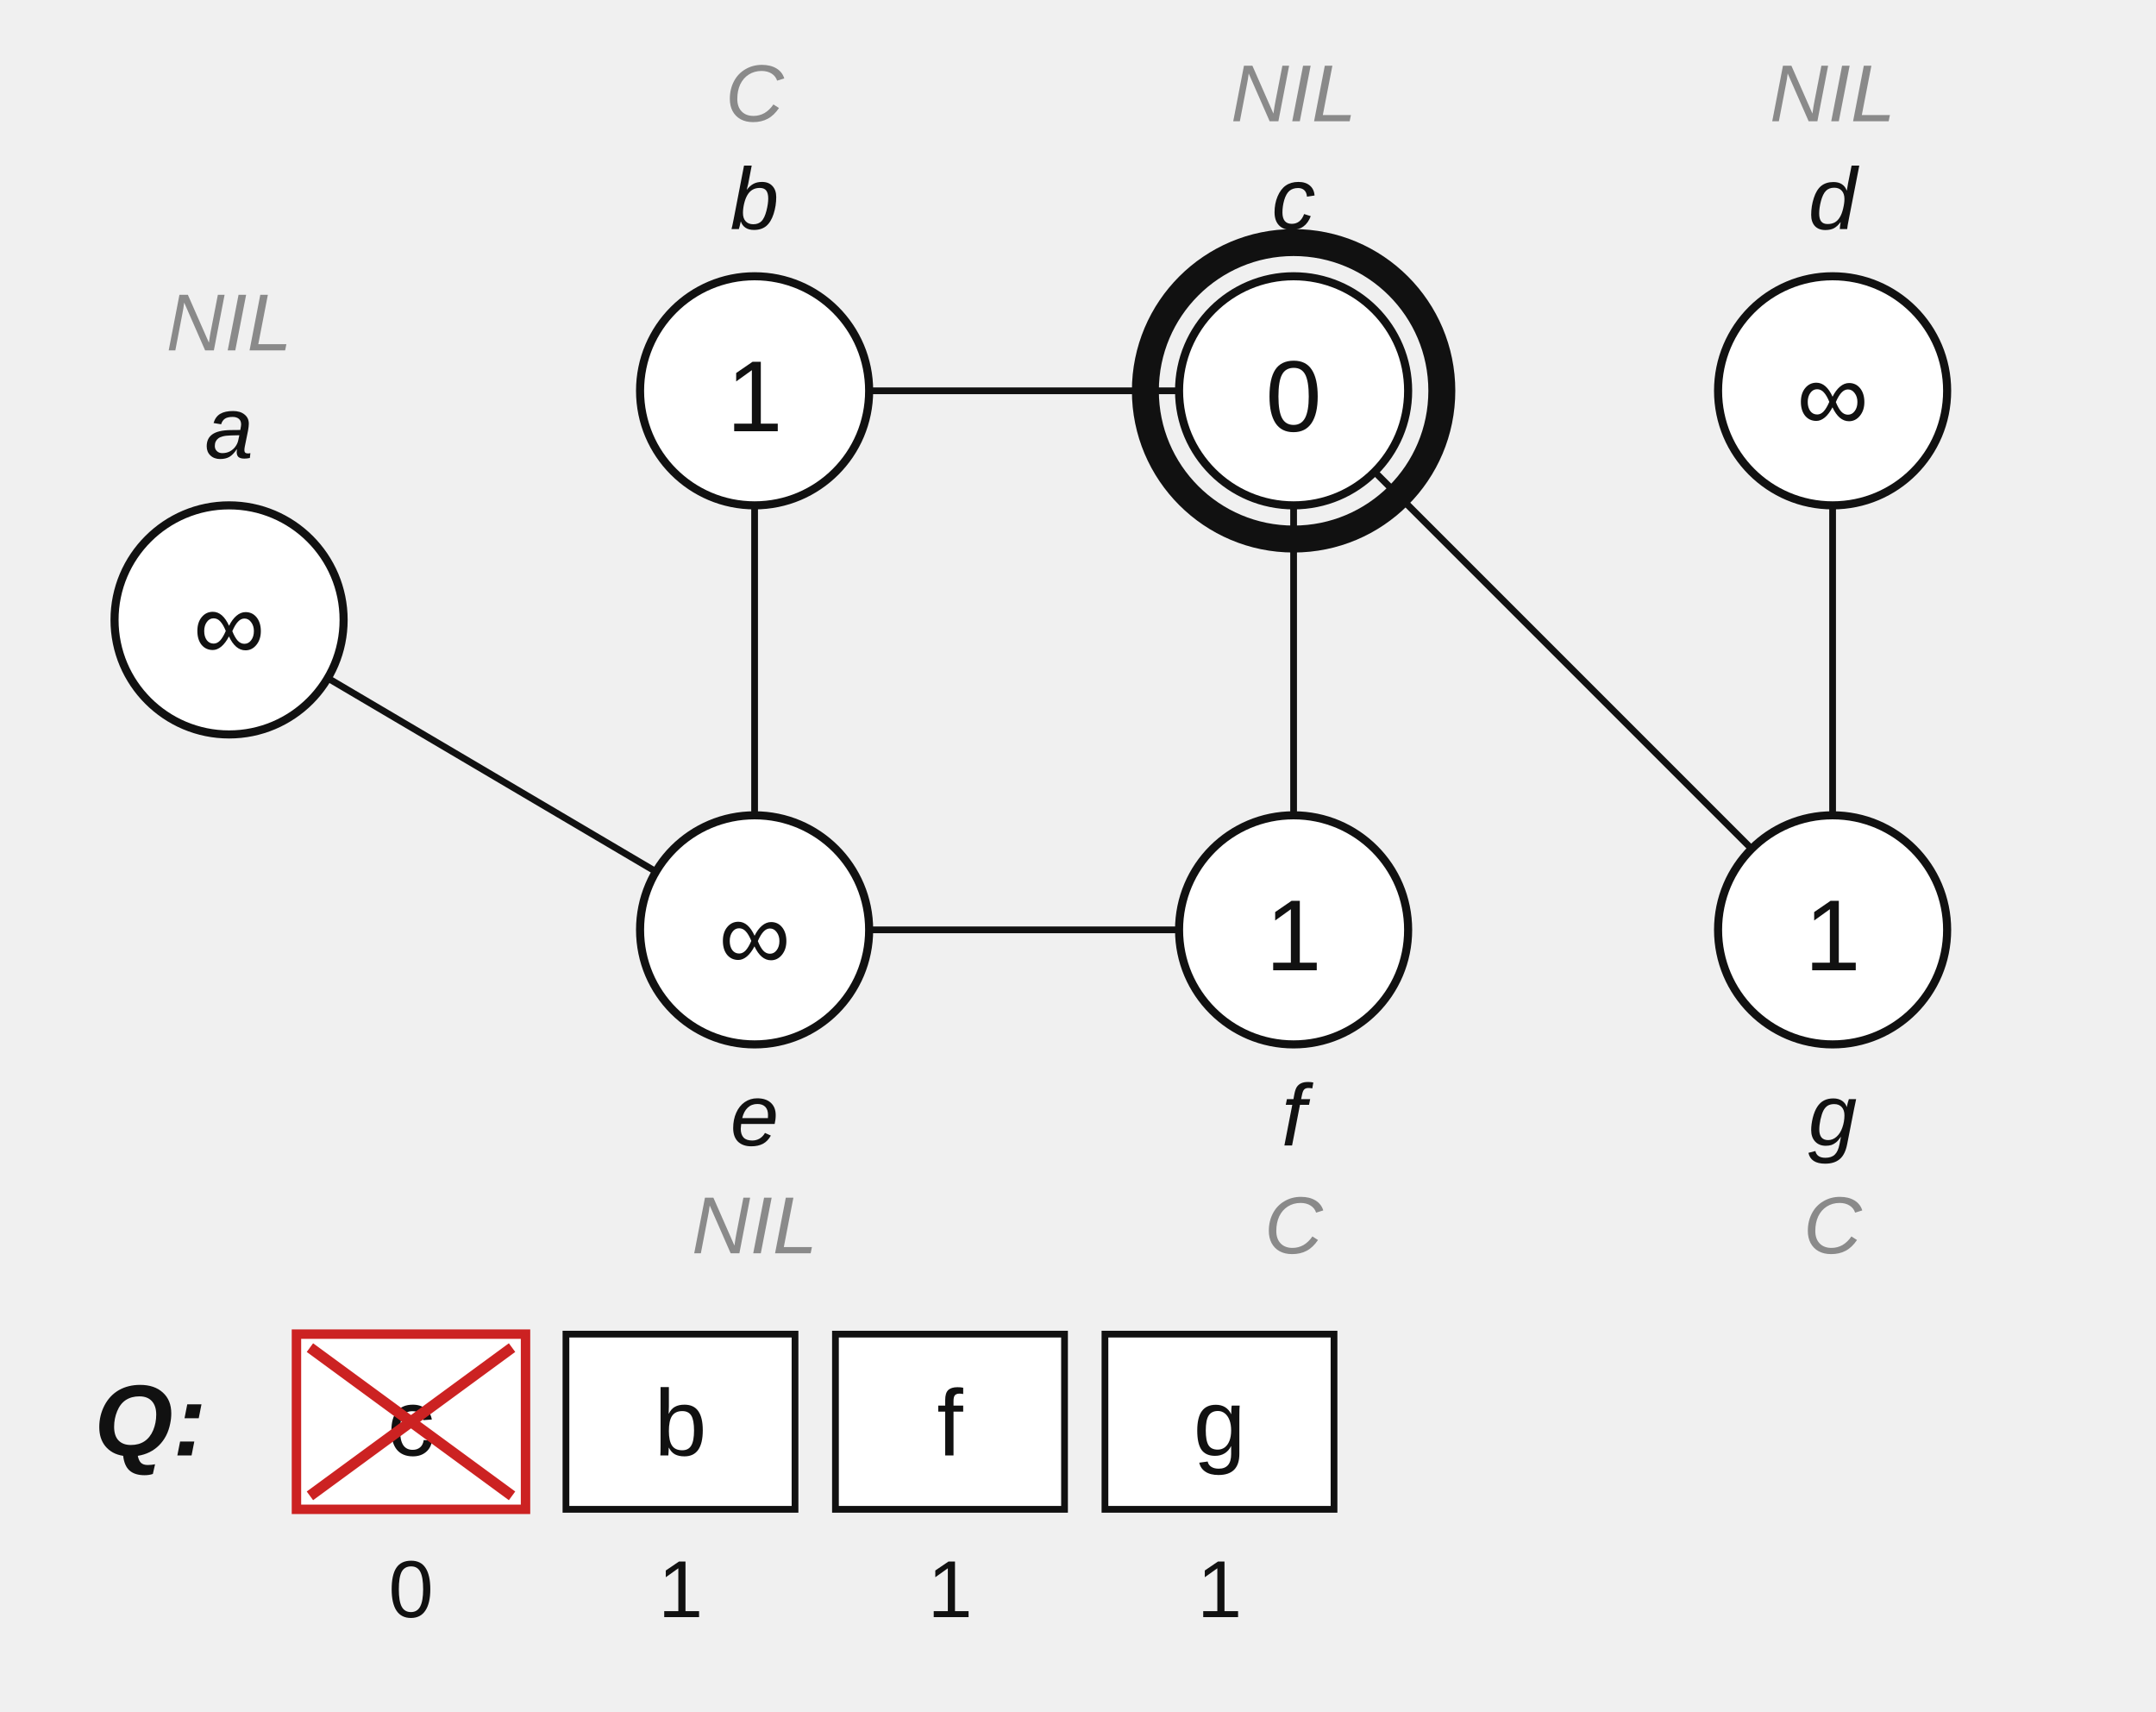
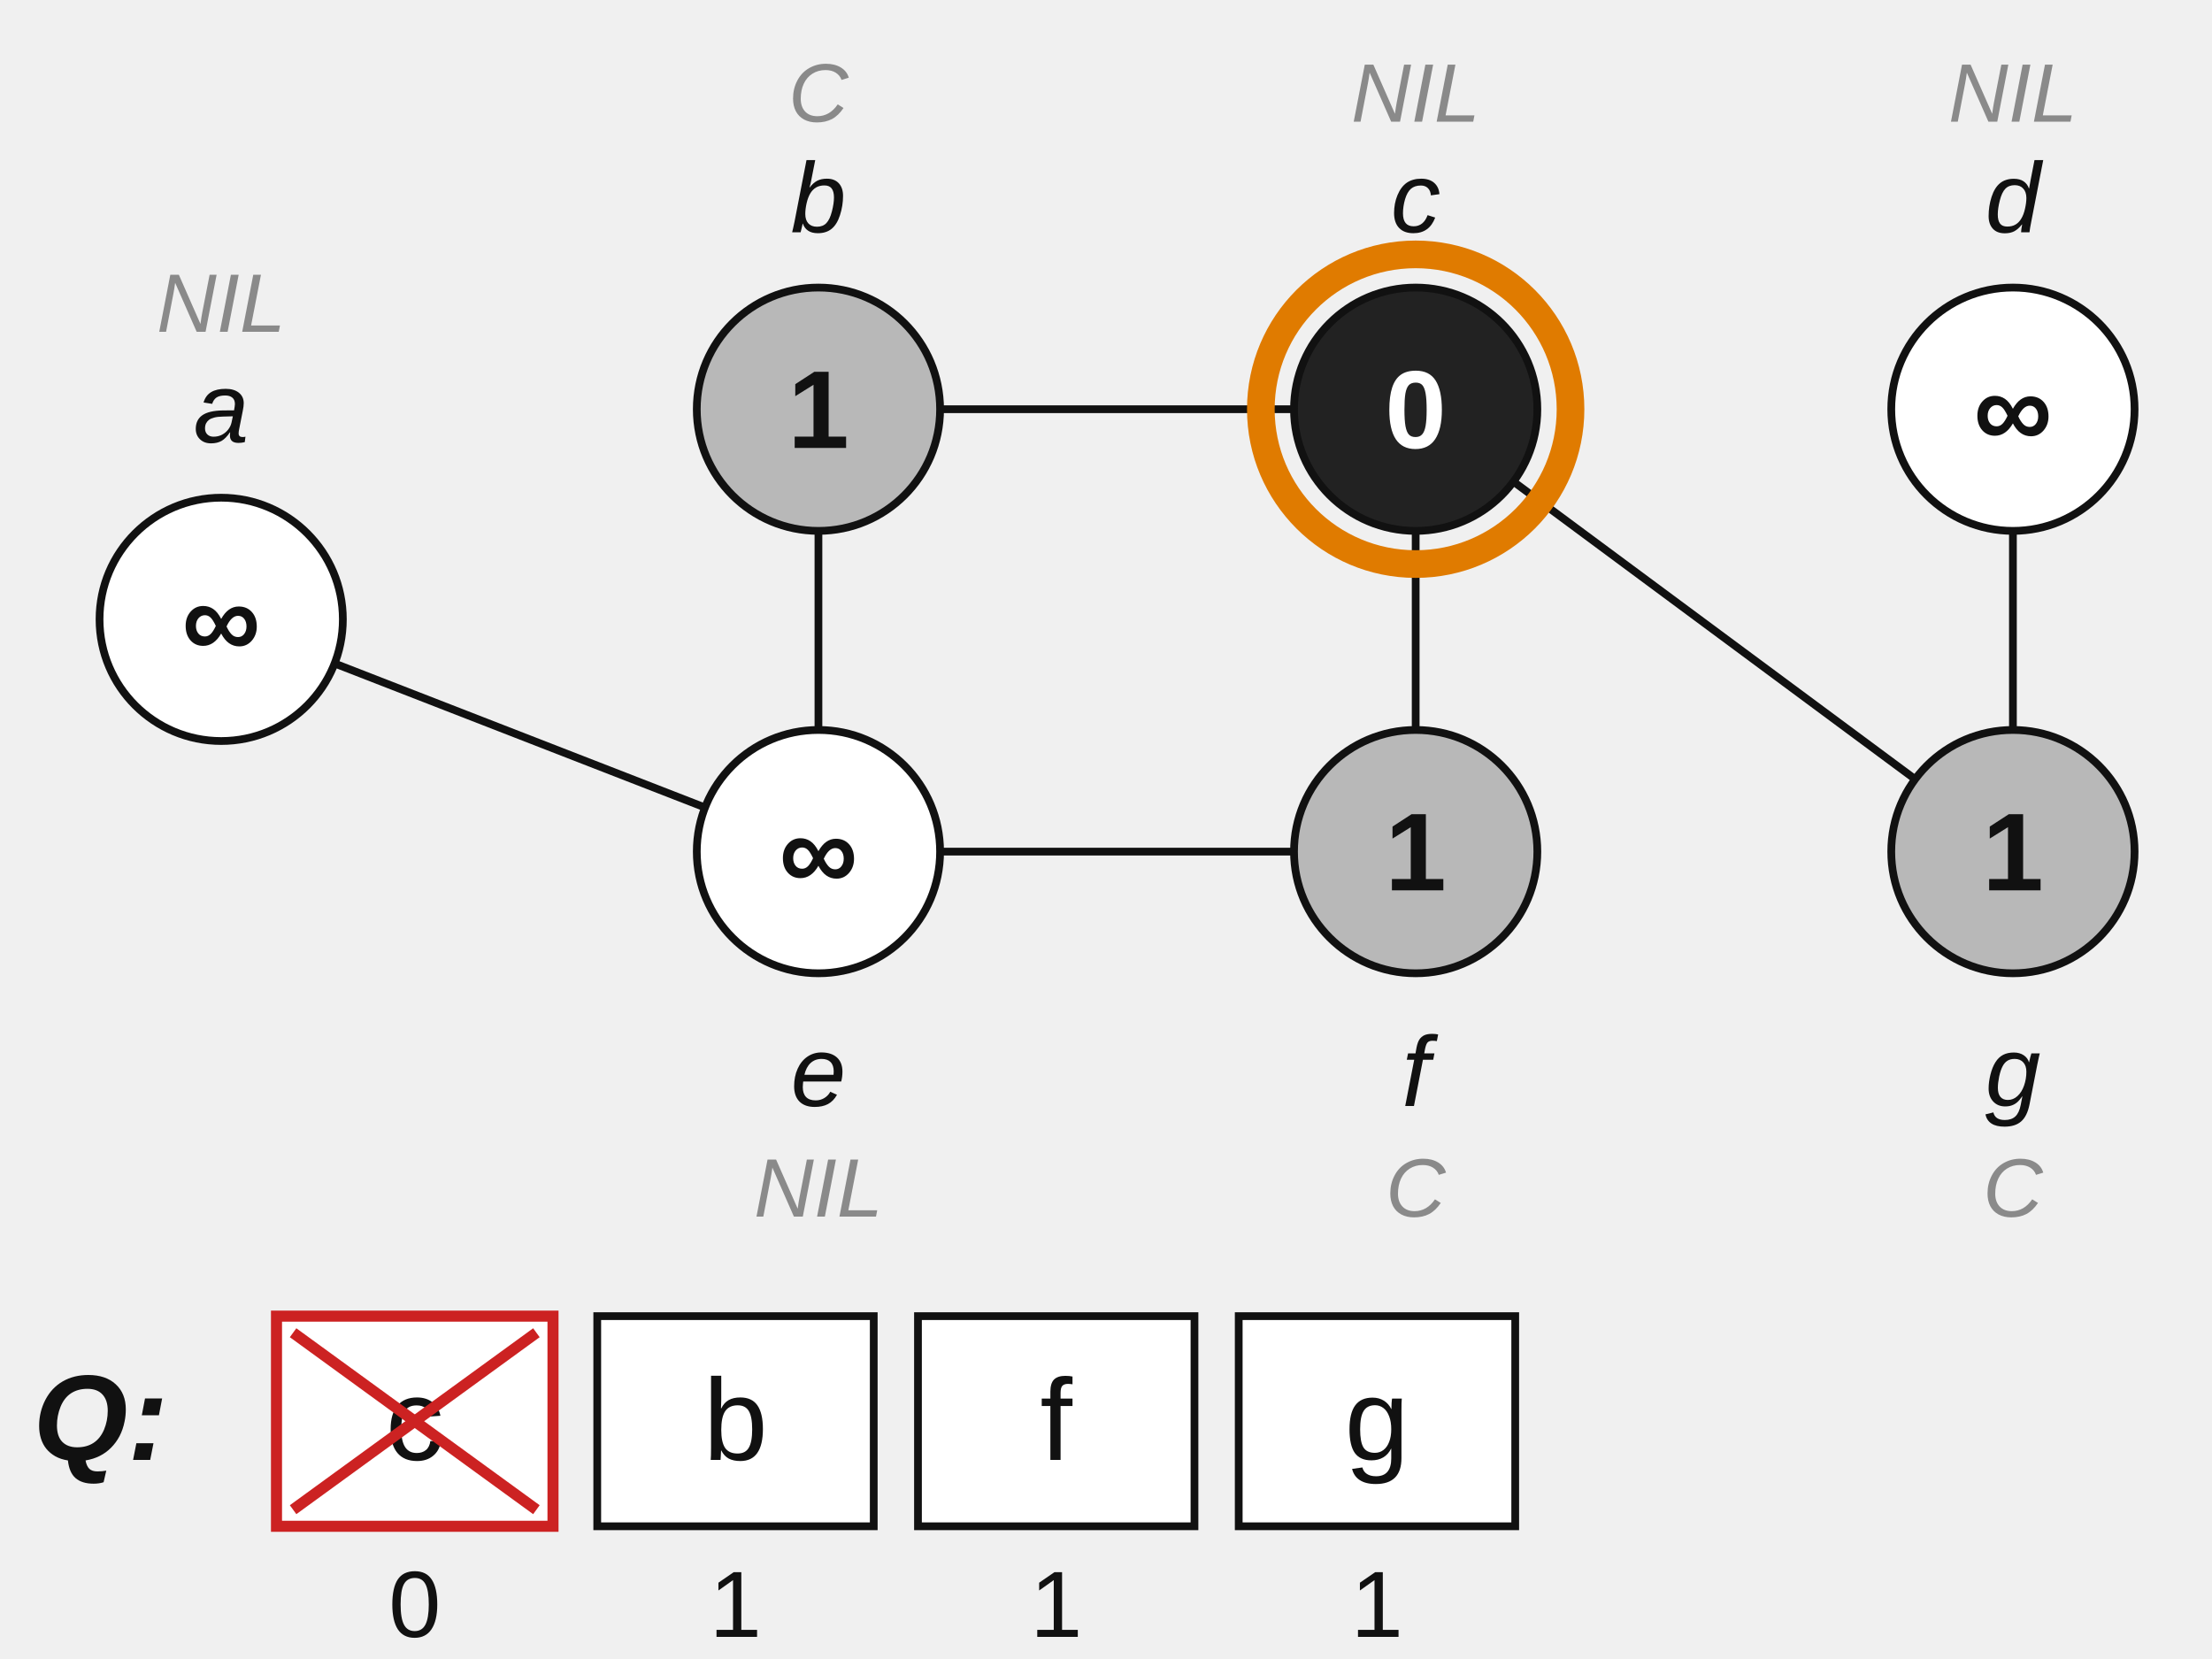
- <svg xmlns="http://www.w3.org/2000/svg" viewBox="0 0 320 254" width="320" height="254" font-family="Arial, Helvetica, sans-serif">
-   <line x1="34" y1="92" x2="112" y2="138" stroke="#111" stroke-width="1" />
-   <line x1="112" y1="138" x2="112" y2="58" stroke="#111" stroke-width="1" />
-   <line x1="112" y1="58" x2="192" y2="58" stroke="#111" stroke-width="1" />
-   <line x1="192" y1="58" x2="192" y2="138" stroke="#111" stroke-width="1" />
-   <line x1="192" y1="58" x2="272" y2="138" stroke="#111" stroke-width="1" />
-   <line x1="272" y1="58" x2="272" y2="138" stroke="#111" stroke-width="1" />
-   <line x1="112" y1="138" x2="192" y2="138" stroke="#111" stroke-width="1" />
-   <circle cx="34" cy="92" r="17" fill="#fff" stroke="#111" stroke-width="1.2" />
-   <text x="34" y="98" text-anchor="middle" font-size="15" fill="#111" font-weight="normal" font-style="normal">∞</text>
-   <text x="34" y="68" text-anchor="middle" font-size="13" fill="#111" font-weight="normal" font-style="italic">a</text>
-   <text x="34" y="52" text-anchor="middle" font-size="12" fill="#8a8a8a" font-weight="normal" font-style="italic">NIL</text>
-   <circle cx="112" cy="58" r="17" fill="#fff" stroke="#111" stroke-width="1.2" />
-   <text x="112" y="64" text-anchor="middle" font-size="15" fill="#111" font-weight="normal" font-style="normal">1</text>
-   <text x="112" y="34" text-anchor="middle" font-size="13" fill="#111" font-weight="normal" font-style="italic">b</text>
-   <text x="112" y="18" text-anchor="middle" font-size="12" fill="#8a8a8a" font-weight="normal" font-style="italic">C</text>
-   <circle cx="192" cy="58" r="22" fill="none" stroke="#111" stroke-width="4" />
-   <circle cx="192" cy="58" r="17" fill="#fff" stroke="#111" stroke-width="1.2" />
-   <text x="192" y="64" text-anchor="middle" font-size="15" fill="#111" font-weight="normal" font-style="normal">0</text>
-   <text x="192" y="34" text-anchor="middle" font-size="13" fill="#111" font-weight="normal" font-style="italic">c</text>
-   <text x="192" y="18" text-anchor="middle" font-size="12" fill="#8a8a8a" font-weight="normal" font-style="italic">NIL</text>
-   <circle cx="272" cy="58" r="17" fill="#fff" stroke="#111" stroke-width="1.2" />
-   <text x="272" y="64" text-anchor="middle" font-size="15" fill="#111" font-weight="normal" font-style="normal">∞</text>
-   <text x="272" y="34" text-anchor="middle" font-size="13" fill="#111" font-weight="normal" font-style="italic">d</text>
-   <text x="272" y="18" text-anchor="middle" font-size="12" fill="#8a8a8a" font-weight="normal" font-style="italic">NIL</text>
-   <circle cx="112" cy="138" r="17" fill="#fff" stroke="#111" stroke-width="1.2" />
-   <text x="112" y="144" text-anchor="middle" font-size="15" fill="#111" font-weight="normal" font-style="normal">∞</text>
-   <text x="112" y="170" text-anchor="middle" font-size="13" fill="#111" font-weight="normal" font-style="italic">e</text>
-   <text x="112" y="186" text-anchor="middle" font-size="12" fill="#8a8a8a" font-weight="normal" font-style="italic">NIL</text>
-   <circle cx="192" cy="138" r="17" fill="#fff" stroke="#111" stroke-width="1.2" />
-   <text x="192" y="144" text-anchor="middle" font-size="15" fill="#111" font-weight="normal" font-style="normal">1</text>
-   <text x="192" y="170" text-anchor="middle" font-size="13" fill="#111" font-weight="normal" font-style="italic">f</text>
-   <text x="192" y="186" text-anchor="middle" font-size="12" fill="#8a8a8a" font-weight="normal" font-style="italic">C</text>
-   <circle cx="272" cy="138" r="17" fill="#fff" stroke="#111" stroke-width="1.2" />
-   <text x="272" y="144" text-anchor="middle" font-size="15" fill="#111" font-weight="normal" font-style="normal">1</text>
-   <text x="272" y="170" text-anchor="middle" font-size="13" fill="#111" font-weight="normal" font-style="italic">g</text>
-   <text x="272" y="186" text-anchor="middle" font-size="12" fill="#8a8a8a" font-weight="normal" font-style="italic">C</text>
-   <text x="14" y="216" text-anchor="start" font-size="15" fill="#111" font-weight="bold" font-style="italic">Q:</text>
-   <rect x="44" y="198" width="34" height="26" fill="#fff" stroke="#111" stroke-width="1" />
-   <text x="61" y="216" text-anchor="middle" font-size="14" fill="#111" font-weight="normal" font-style="normal">c</text>
-   <text x="61" y="240" text-anchor="middle" font-size="12" fill="#111" font-weight="normal" font-style="normal">0</text>
-   <line x1="46" y1="200" x2="76" y2="222" stroke="#cc2222" stroke-width="1.6" />
-   <line x1="76" y1="200" x2="46" y2="222" stroke="#cc2222" stroke-width="1.6" />
-   <rect x="44" y="198" width="34" height="26" fill="none" stroke="#cc2222" stroke-width="1.4" />
-   <rect x="84" y="198" width="34" height="26" fill="#fff" stroke="#111" stroke-width="1" />
-   <text x="101" y="216" text-anchor="middle" font-size="14" fill="#111" font-weight="normal" font-style="normal">b</text>
-   <text x="101" y="240" text-anchor="middle" font-size="12" fill="#111" font-weight="normal" font-style="normal">1</text>
-   <rect x="124" y="198" width="34" height="26" fill="#fff" stroke="#111" stroke-width="1" />
-   <text x="141" y="216" text-anchor="middle" font-size="14" fill="#111" font-weight="normal" font-style="normal">f</text>
-   <text x="141" y="240" text-anchor="middle" font-size="12" fill="#111" font-weight="normal" font-style="normal">1</text>
-   <rect x="164" y="198" width="34" height="26" fill="#fff" stroke="#111" stroke-width="1" />
-   <text x="181" y="216" text-anchor="middle" font-size="14" fill="#111" font-weight="normal" font-style="normal">g</text>
-   <text x="181" y="240" text-anchor="middle" font-size="12" fill="#111" font-weight="normal" font-style="normal">1</text>
+ <svg xmlns="http://www.w3.org/2000/svg" viewBox="0 0 400 300" width="400" height="300" font-family="Arial, Helvetica, sans-serif">
+   <line x1="40" y1="112" x2="148" y2="154" stroke="#111" stroke-width="1.4" />
+   <line x1="148" y1="154" x2="148" y2="74" stroke="#111" stroke-width="1.4" />
+   <line x1="148" y1="74" x2="256" y2="74" stroke="#111" stroke-width="1.4" />
+   <line x1="256" y1="74" x2="256" y2="154" stroke="#111" stroke-width="1.4" />
+   <line x1="256" y1="74" x2="364" y2="154" stroke="#111" stroke-width="1.4" />
+   <line x1="364" y1="74" x2="364" y2="154" stroke="#111" stroke-width="1.4" />
+   <line x1="148" y1="154" x2="256" y2="154" stroke="#111" stroke-width="1.4" />
+   <circle cx="40" cy="112" r="22" fill="#fff" stroke="#111" stroke-width="1.4" />
+   <text x="40" y="119" text-anchor="middle" font-size="20" fill="#111" font-weight="bold" font-style="normal">∞</text>
+   <text x="40" y="80" text-anchor="middle" font-size="18" fill="#111" font-weight="normal" font-style="italic">a</text>
+   <text x="40" y="60" text-anchor="middle" font-size="15" fill="#8a8a8a" font-weight="normal" font-style="italic">NIL</text>
+   <circle cx="148" cy="74" r="22" fill="#b8b8b8" stroke="#111" stroke-width="1.4" />
+   <text x="148" y="81" text-anchor="middle" font-size="20" fill="#111" font-weight="bold" font-style="normal">1</text>
+   <text x="148" y="42" text-anchor="middle" font-size="18" fill="#111" font-weight="normal" font-style="italic">b</text>
+   <text x="148" y="22" text-anchor="middle" font-size="15" fill="#8a8a8a" font-weight="normal" font-style="italic">C</text>
+   <circle cx="256" cy="74" r="28" fill="none" stroke="#e07b00" stroke-width="5" />
+   <circle cx="256" cy="74" r="22" fill="#222" stroke="#111" stroke-width="1.4" />
+   <text x="256" y="81" text-anchor="middle" font-size="20" fill="#fff" font-weight="bold" font-style="normal">0</text>
+   <text x="256" y="42" text-anchor="middle" font-size="18" fill="#111" font-weight="normal" font-style="italic">c</text>
+   <text x="256" y="22" text-anchor="middle" font-size="15" fill="#8a8a8a" font-weight="normal" font-style="italic">NIL</text>
+   <circle cx="364" cy="74" r="22" fill="#fff" stroke="#111" stroke-width="1.4" />
+   <text x="364" y="81" text-anchor="middle" font-size="20" fill="#111" font-weight="bold" font-style="normal">∞</text>
+   <text x="364" y="42" text-anchor="middle" font-size="18" fill="#111" font-weight="normal" font-style="italic">d</text>
+   <text x="364" y="22" text-anchor="middle" font-size="15" fill="#8a8a8a" font-weight="normal" font-style="italic">NIL</text>
+   <circle cx="148" cy="154" r="22" fill="#fff" stroke="#111" stroke-width="1.4" />
+   <text x="148" y="161" text-anchor="middle" font-size="20" fill="#111" font-weight="bold" font-style="normal">∞</text>
+   <text x="148" y="200" text-anchor="middle" font-size="18" fill="#111" font-weight="normal" font-style="italic">e</text>
+   <text x="148" y="220" text-anchor="middle" font-size="15" fill="#8a8a8a" font-weight="normal" font-style="italic">NIL</text>
+   <circle cx="256" cy="154" r="22" fill="#b8b8b8" stroke="#111" stroke-width="1.4" />
+   <text x="256" y="161" text-anchor="middle" font-size="20" fill="#111" font-weight="bold" font-style="normal">1</text>
+   <text x="256" y="200" text-anchor="middle" font-size="18" fill="#111" font-weight="normal" font-style="italic">f</text>
+   <text x="256" y="220" text-anchor="middle" font-size="15" fill="#8a8a8a" font-weight="normal" font-style="italic">C</text>
+   <circle cx="364" cy="154" r="22" fill="#b8b8b8" stroke="#111" stroke-width="1.4" />
+   <text x="364" y="161" text-anchor="middle" font-size="20" fill="#111" font-weight="bold" font-style="normal">1</text>
+   <text x="364" y="200" text-anchor="middle" font-size="18" fill="#111" font-weight="normal" font-style="italic">g</text>
+   <text x="364" y="220" text-anchor="middle" font-size="15" fill="#8a8a8a" font-weight="normal" font-style="italic">C</text>
+   <text x="6" y="264" text-anchor="start" font-size="22" fill="#111" font-weight="bold" font-style="italic">Q:</text>
+   <rect x="50" y="238" width="50" height="38" fill="#fff" stroke="#111" stroke-width="1.4" />
+   <text x="75" y="264" text-anchor="middle" font-size="21" fill="#111" font-weight="normal" font-style="normal">c</text>
+   <text x="75" y="296" text-anchor="middle" font-size="17" fill="#111" font-weight="normal" font-style="normal">0</text>
+   <line x1="53" y1="241" x2="97" y2="273" stroke="#cc2222" stroke-width="2" />
+   <line x1="97" y1="241" x2="53" y2="273" stroke="#cc2222" stroke-width="2" />
+   <rect x="50" y="238" width="50" height="38" fill="none" stroke="#cc2222" stroke-width="2" />
+   <rect x="108" y="238" width="50" height="38" fill="#fff" stroke="#111" stroke-width="1.4" />
+   <text x="133" y="264" text-anchor="middle" font-size="21" fill="#111" font-weight="normal" font-style="normal">b</text>
+   <text x="133" y="296" text-anchor="middle" font-size="17" fill="#111" font-weight="normal" font-style="normal">1</text>
+   <rect x="166" y="238" width="50" height="38" fill="#fff" stroke="#111" stroke-width="1.4" />
+   <text x="191" y="264" text-anchor="middle" font-size="21" fill="#111" font-weight="normal" font-style="normal">f</text>
+   <text x="191" y="296" text-anchor="middle" font-size="17" fill="#111" font-weight="normal" font-style="normal">1</text>
+   <rect x="224" y="238" width="50" height="38" fill="#fff" stroke="#111" stroke-width="1.4" />
+   <text x="249" y="264" text-anchor="middle" font-size="21" fill="#111" font-weight="normal" font-style="normal">g</text>
+   <text x="249" y="296" text-anchor="middle" font-size="17" fill="#111" font-weight="normal" font-style="normal">1</text>
</svg>
